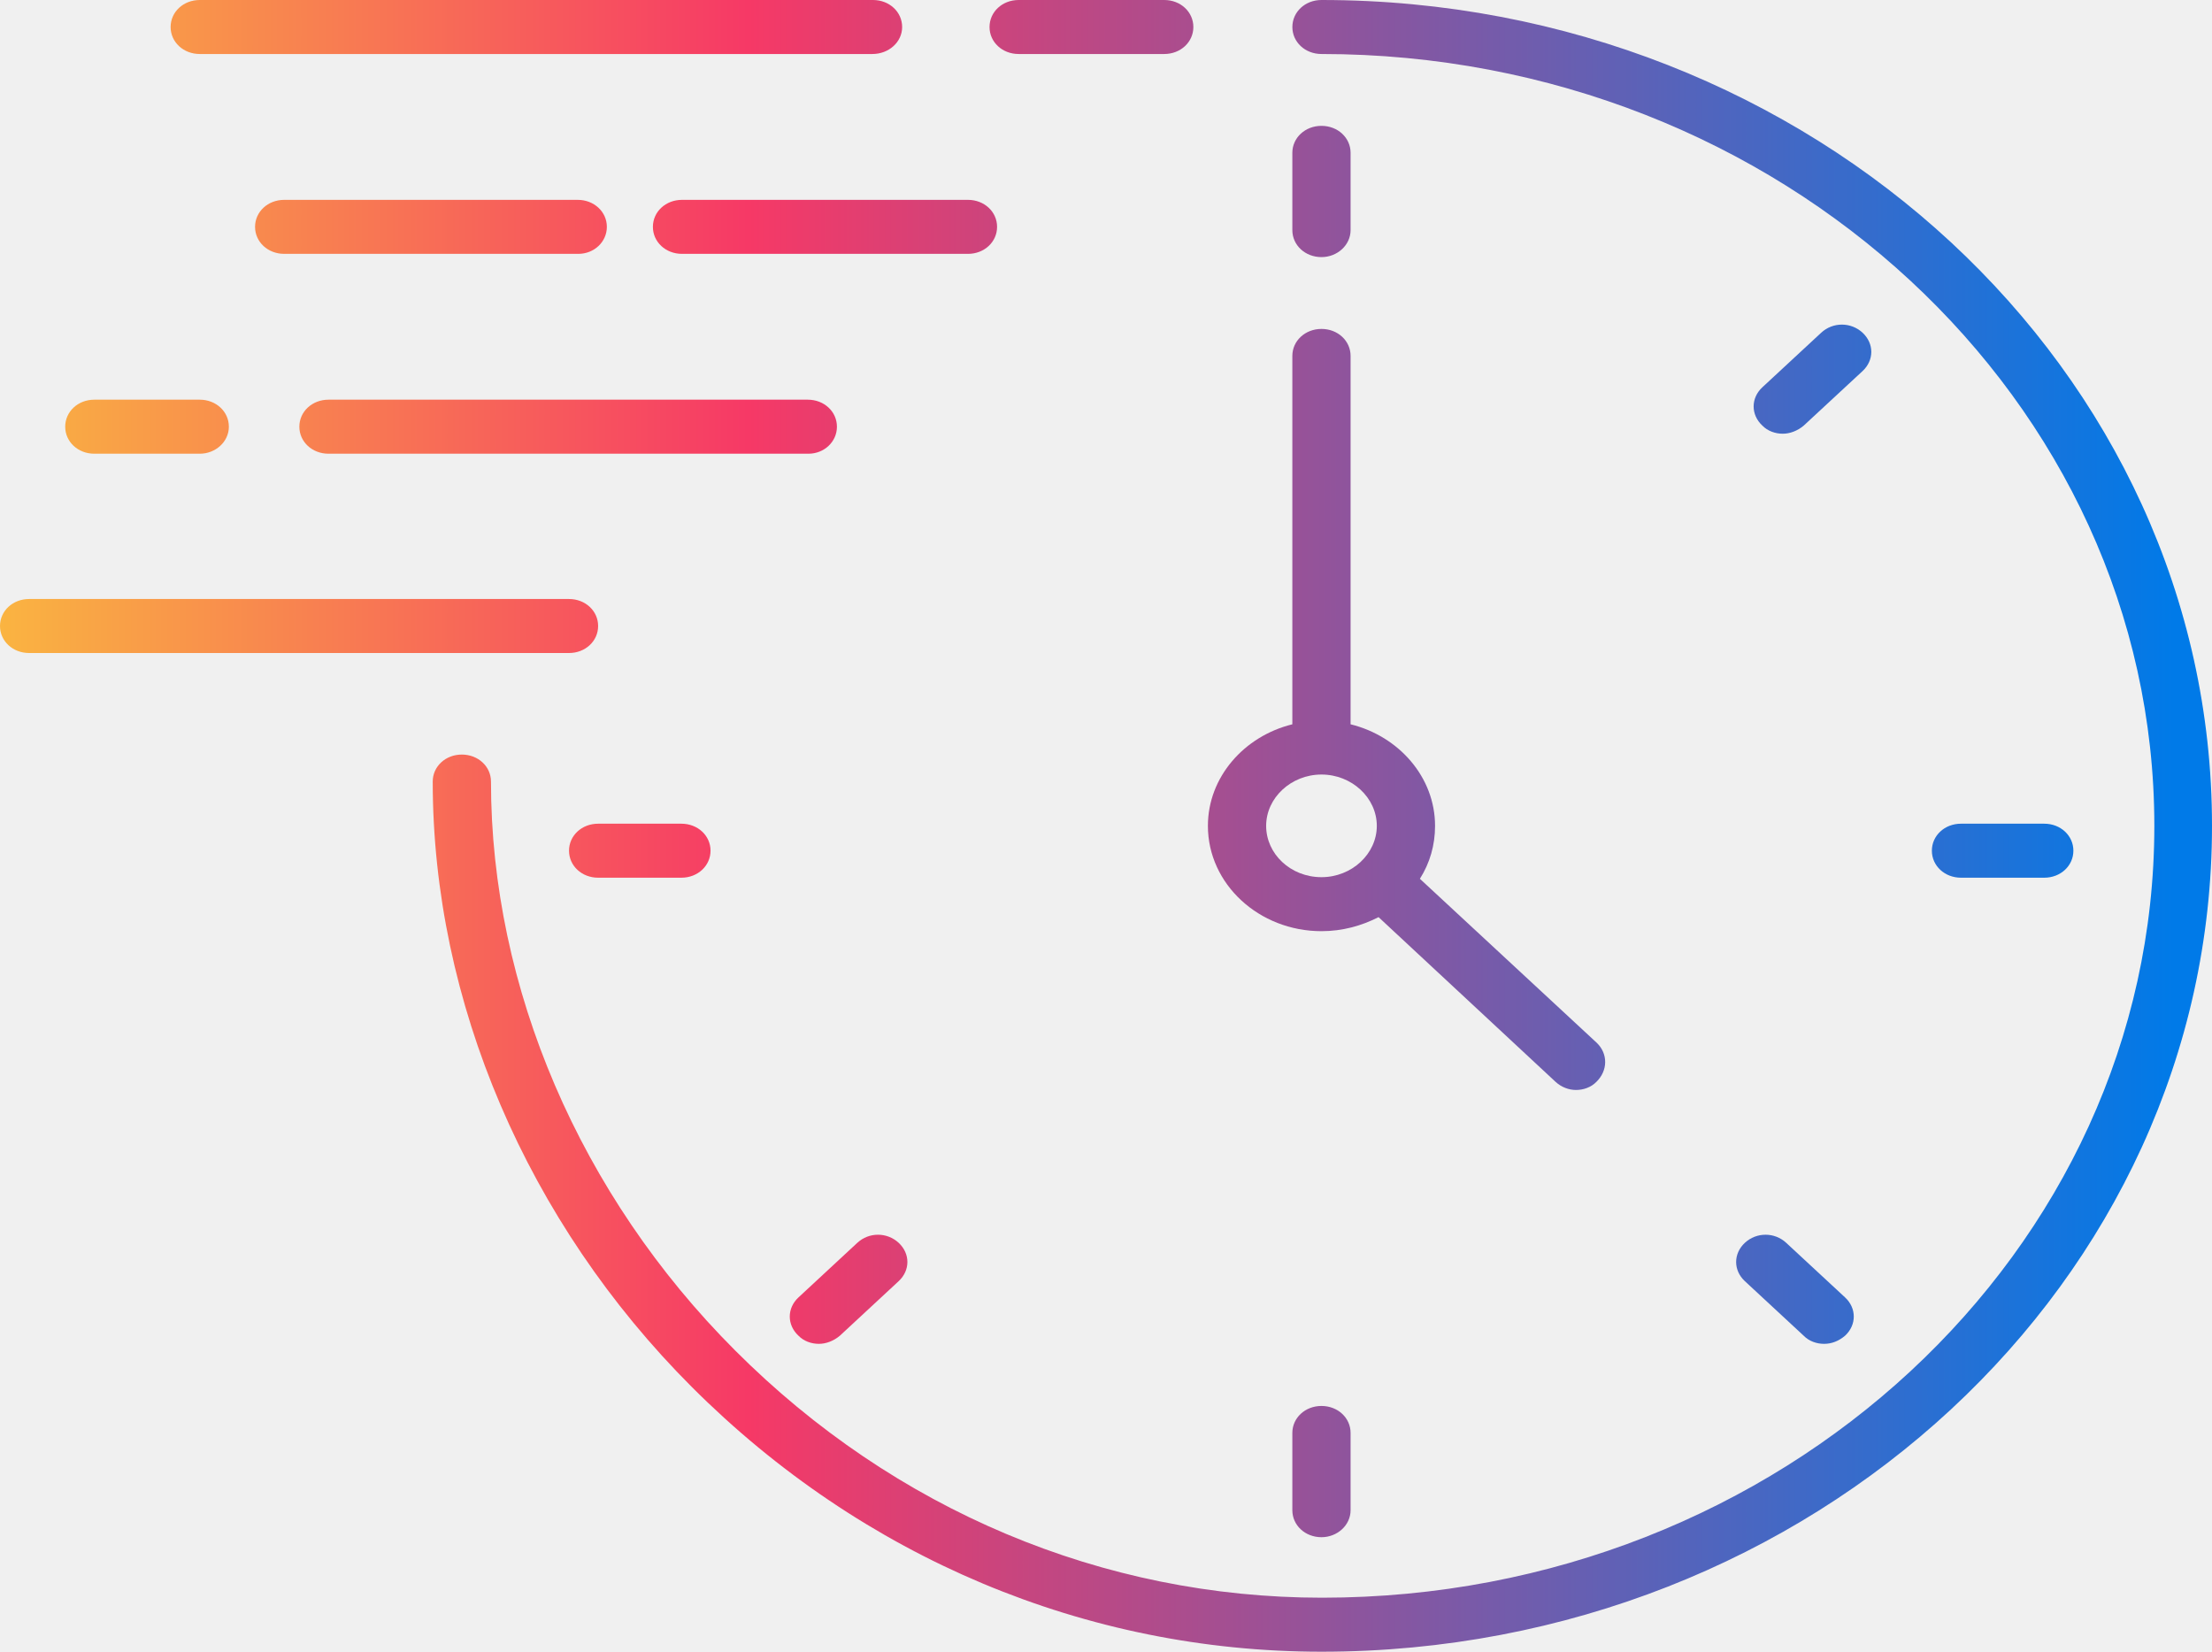
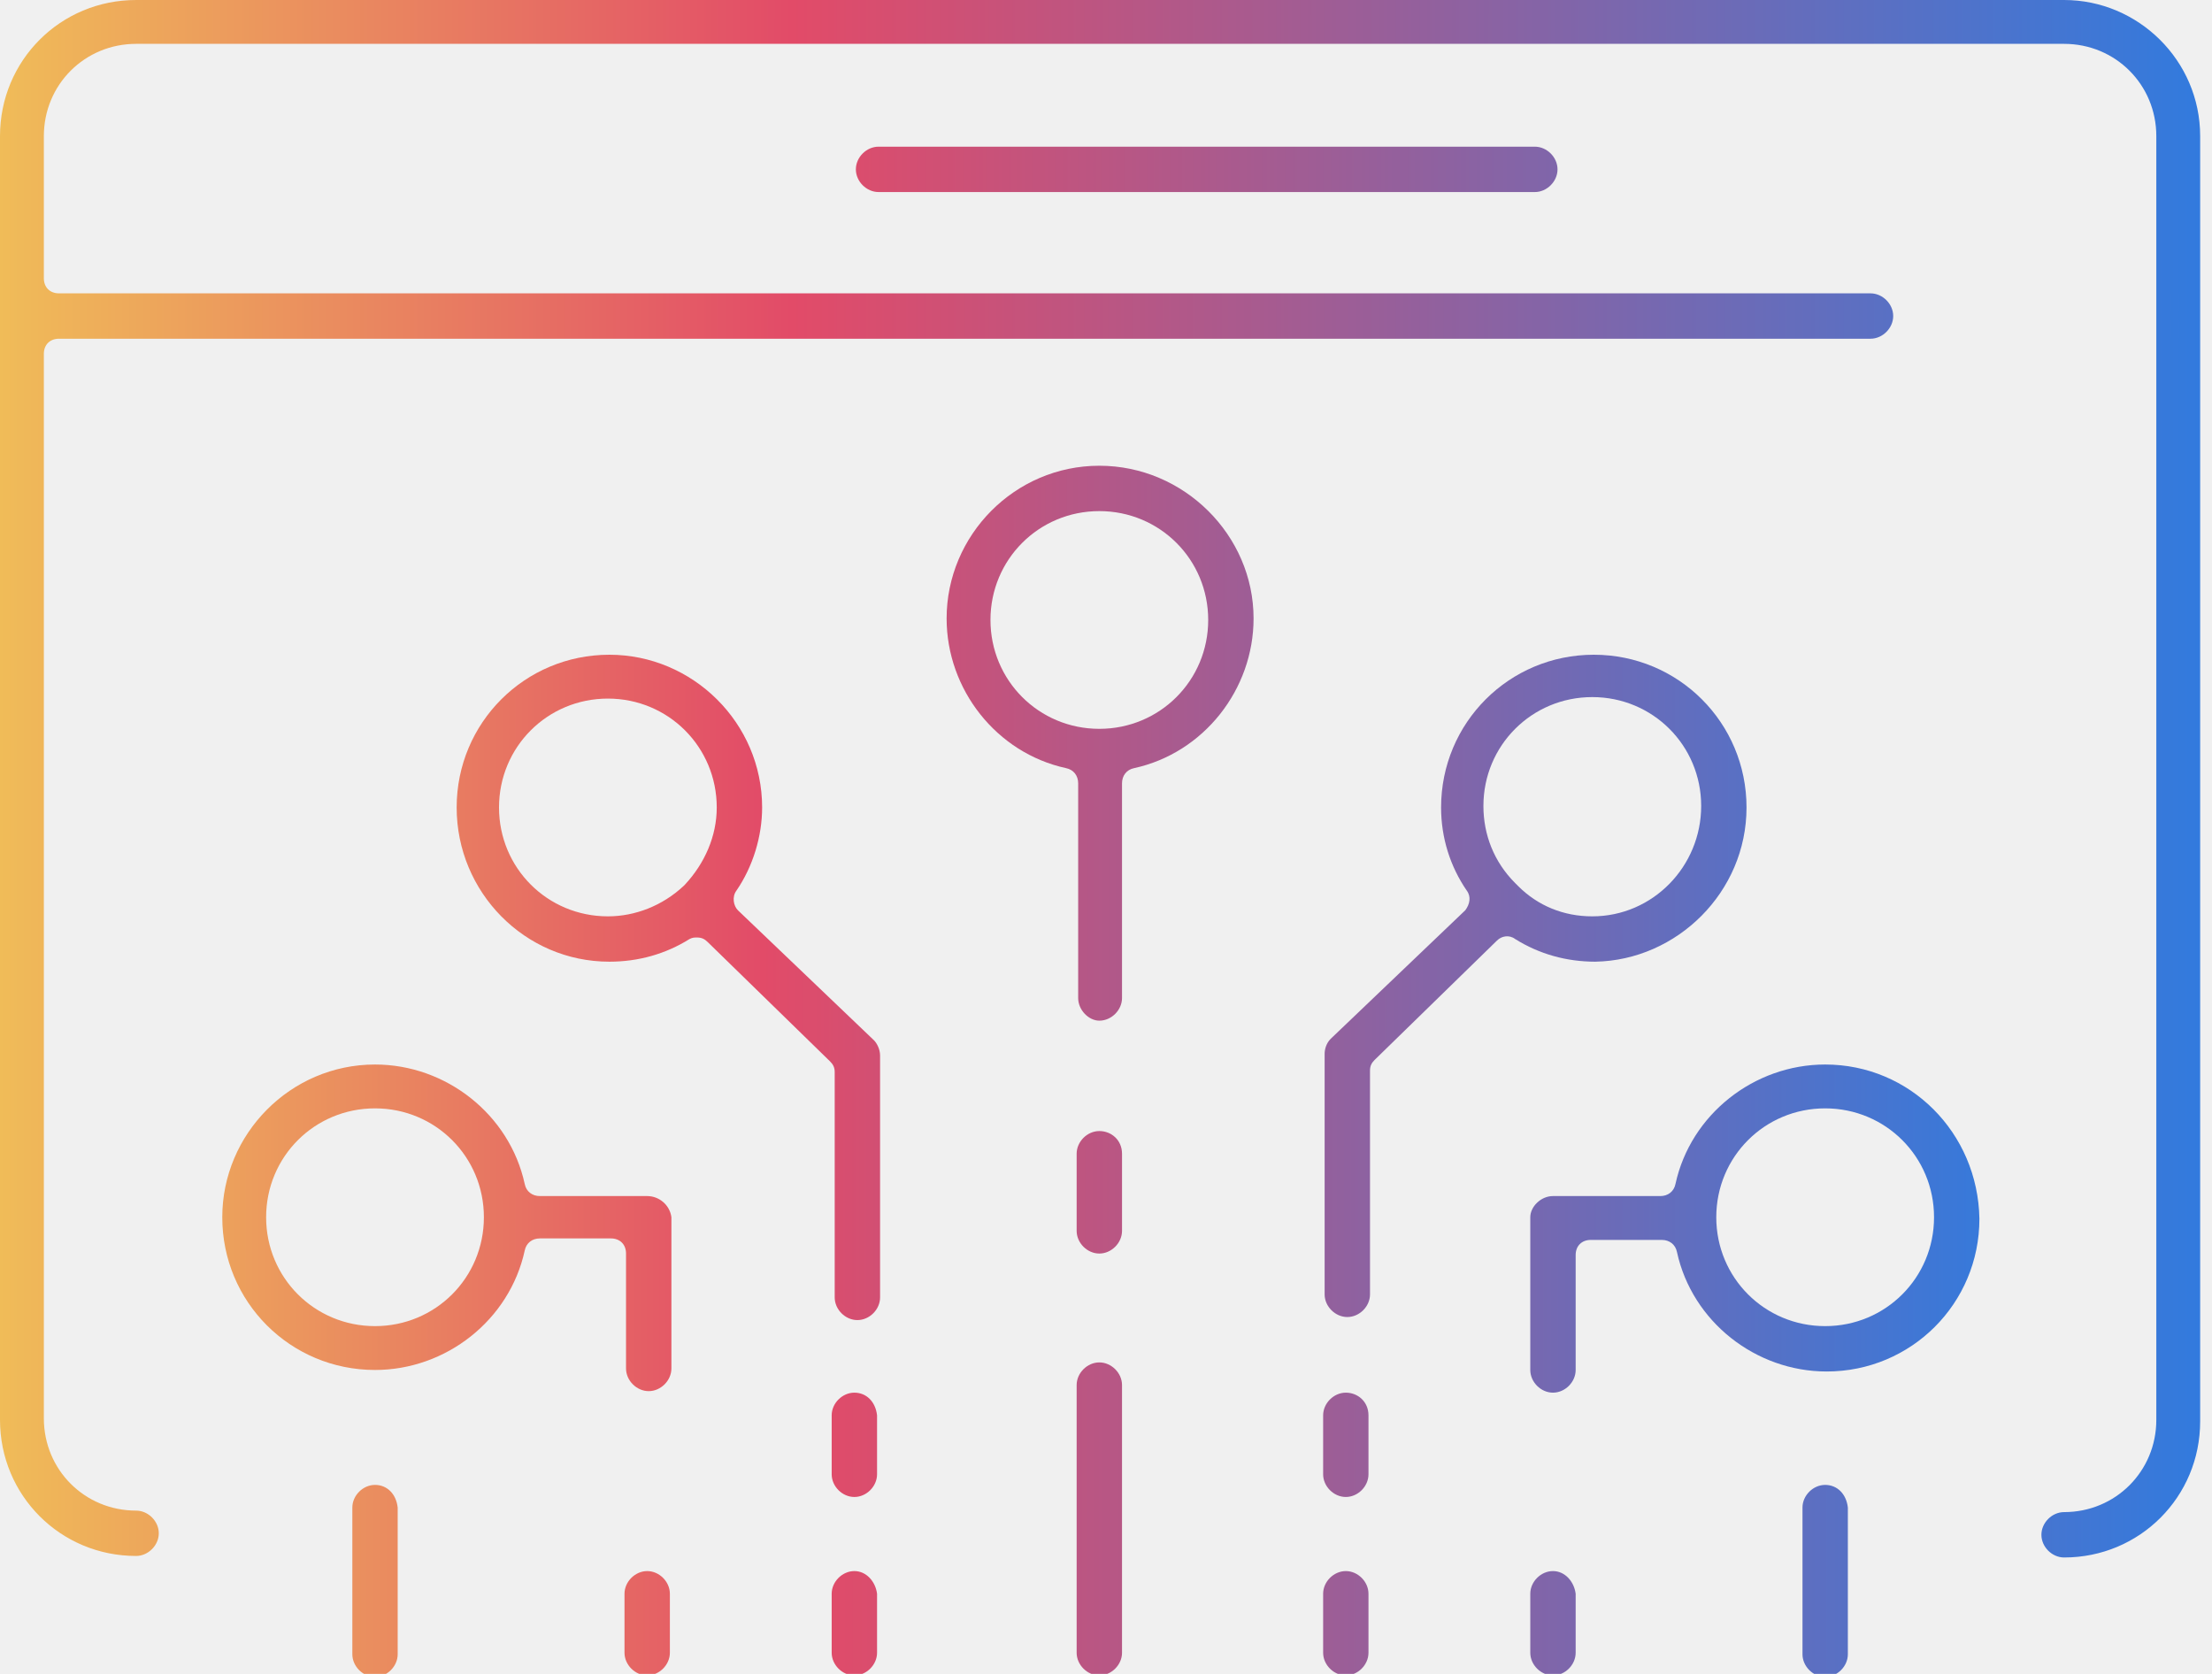
- <svg xmlns="http://www.w3.org/2000/svg" width="75" height="56" viewBox="0 0 75 56" fill="none">
-   <path d="M44.806 56C36.828 56 29.245 52.814 23.459 47.027C17.871 41.441 14.672 33.952 14.672 26.498C14.672 25.986 15.106 25.583 15.659 25.583C16.212 25.583 16.647 25.986 16.647 26.498C16.647 33.494 19.668 40.526 24.921 45.782C30.331 51.202 37.401 54.169 44.826 54.169C60.387 54.169 73.045 42.43 73.045 28C73.045 13.57 60.367 1.831 44.806 1.831C44.253 1.831 43.819 1.428 43.819 0.916C43.819 0.403 44.253 0 44.806 0C61.453 0 75 12.562 75 28C75 43.438 61.453 56 44.806 56Z" fill="url(#paint0_linear_915_765)" />
-   <path d="M54.146 35.362L48.143 29.795C48.479 29.264 48.657 28.659 48.657 28C48.657 26.352 47.432 24.96 45.793 24.557V12.068C45.793 11.555 45.359 11.152 44.806 11.152C44.253 11.152 43.818 11.555 43.818 12.068V24.557C42.179 24.96 40.955 26.352 40.955 28C40.955 29.978 42.693 31.571 44.806 31.571C45.517 31.571 46.168 31.388 46.741 31.095L52.744 36.68C52.942 36.863 53.198 36.955 53.435 36.955C53.692 36.955 53.949 36.863 54.127 36.68C54.521 36.296 54.521 35.728 54.146 35.362ZM42.93 28C42.93 27.048 43.779 26.26 44.806 26.26C45.833 26.26 46.682 27.048 46.682 28C46.682 28.952 45.833 29.74 44.806 29.74C43.759 29.74 42.93 28.952 42.93 28Z" fill="url(#paint1_linear_915_765)" />
-   <path d="M44.806 8.717C44.253 8.717 43.818 8.314 43.818 7.801V5.182C43.818 4.67 44.253 4.267 44.806 4.267C45.359 4.267 45.793 4.67 45.793 5.182V7.801C45.793 8.314 45.339 8.717 44.806 8.717Z" fill="url(#paint2_linear_915_765)" />
-   <path d="M44.806 52.118C44.253 52.118 43.818 51.715 43.818 51.202V48.583C43.818 48.071 44.253 47.668 44.806 47.668C45.359 47.668 45.793 48.071 45.793 48.583V51.202C45.793 51.715 45.339 52.118 44.806 52.118Z" fill="url(#paint3_linear_915_765)" />
-   <path d="M61.847 45.562C61.59 45.562 61.334 45.47 61.156 45.287L59.161 43.437C58.767 43.071 58.767 42.504 59.161 42.137C59.556 41.771 60.169 41.771 60.563 42.137L62.558 43.987C62.953 44.353 62.953 44.921 62.558 45.287C62.341 45.47 62.104 45.562 61.847 45.562Z" fill="url(#paint4_linear_915_765)" />
-   <path d="M23.104 29.758H20.28C19.727 29.758 19.293 29.355 19.293 28.842C19.293 28.33 19.727 27.927 20.28 27.927H23.104C23.657 27.927 24.091 28.33 24.091 28.842C24.091 29.355 23.657 29.758 23.104 29.758Z" fill="url(#paint5_linear_915_765)" />
-   <path d="M69.313 29.758H66.489C65.936 29.758 65.502 29.355 65.502 28.842C65.502 28.33 65.936 27.927 66.489 27.927H69.313C69.866 27.927 70.3 28.33 70.3 28.842C70.3 29.355 69.866 29.758 69.313 29.758Z" fill="url(#paint6_linear_915_765)" />
-   <path d="M27.765 45.562C27.508 45.562 27.251 45.47 27.074 45.287C26.679 44.921 26.679 44.353 27.074 43.987L29.068 42.137C29.463 41.771 30.075 41.771 30.47 42.137C30.865 42.504 30.865 43.071 30.47 43.437L28.476 45.287C28.258 45.47 28.002 45.562 27.765 45.562Z" fill="url(#paint7_linear_915_765)" />
-   <path d="M60.446 14.705C60.19 14.705 59.933 14.613 59.755 14.43C59.36 14.064 59.36 13.496 59.755 13.13L61.75 11.28C62.145 10.914 62.757 10.914 63.152 11.28C63.547 11.647 63.547 12.214 63.152 12.581L61.157 14.43C60.94 14.613 60.683 14.705 60.446 14.705Z" fill="url(#paint8_linear_915_765)" />
-   <path d="M39.475 1.831H34.538C33.985 1.831 33.551 1.428 33.551 0.916C33.551 0.403 33.985 0 34.538 0H39.475C40.028 0 40.462 0.403 40.462 0.916C40.462 1.428 40.028 1.831 39.475 1.831Z" fill="url(#paint9_linear_915_765)" />
-   <path d="M29.581 1.831H6.773C6.22 1.831 5.785 1.428 5.785 0.916C5.785 0.403 6.22 0 6.773 0H29.6C30.153 0 30.588 0.403 30.588 0.916C30.588 1.428 30.134 1.831 29.581 1.831Z" fill="url(#paint10_linear_915_765)" />
-   <path d="M19.608 8.607H9.636C9.083 8.607 8.648 8.204 8.648 7.691C8.648 7.179 9.083 6.776 9.636 6.776H19.588C20.141 6.776 20.576 7.179 20.576 7.691C20.576 8.204 20.141 8.607 19.608 8.607Z" fill="url(#paint11_linear_915_765)" />
-   <path d="M6.773 15.383H3.198C2.645 15.383 2.211 14.98 2.211 14.467C2.211 13.954 2.645 13.551 3.198 13.551H6.773C7.325 13.551 7.76 13.954 7.76 14.467C7.76 14.98 7.306 15.383 6.773 15.383Z" fill="url(#paint12_linear_915_765)" />
-   <path d="M32.82 8.607H23.124C22.571 8.607 22.137 8.204 22.137 7.691C22.137 7.179 22.571 6.776 23.124 6.776H32.82C33.373 6.776 33.807 7.179 33.807 7.691C33.807 8.204 33.373 8.607 32.82 8.607Z" fill="url(#paint13_linear_915_765)" />
-   <path d="M27.41 15.383H11.138C10.585 15.383 10.15 14.98 10.15 14.467C10.15 13.954 10.585 13.551 11.138 13.551H27.39C27.943 13.551 28.377 13.954 28.377 14.467C28.377 14.98 27.943 15.383 27.41 15.383Z" fill="url(#paint14_linear_915_765)" />
-   <path d="M19.293 22.14H0.987C0.434 22.14 0 21.737 0 21.224C0 20.712 0.434 20.309 0.987 20.309H19.293C19.846 20.309 20.28 20.712 20.28 21.224C20.28 21.737 19.846 22.14 19.293 22.14Z" fill="url(#paint15_linear_915_765)" />
+ <svg xmlns="http://www.w3.org/2000/svg" width="74" height="56" viewBox="0 0 74 56" fill="none">
+   <g clip-path="url(#clip0_4_32)">
+     <path d="M69.052 0H4.553C2.023 0 0 2.023 0 4.553V47.501C0 50.031 2.023 52.054 4.553 52.054C4.958 52.054 5.312 51.7 5.312 51.295C5.312 50.891 4.958 50.537 4.553 50.537C2.833 50.537 1.467 49.171 1.467 47.451V11.837C1.467 11.534 1.669 11.332 1.973 11.332H62.576C62.981 11.332 63.335 10.977 63.335 10.573C63.335 10.168 62.981 9.814 62.576 9.814H1.973C1.669 9.814 1.467 9.612 1.467 9.308V4.553C1.467 2.833 2.833 1.467 4.553 1.467H69.052C70.772 1.467 72.137 2.833 72.137 4.553V47.501C72.137 49.221 70.772 50.587 69.052 50.587C68.647 50.587 68.293 50.941 68.293 51.346C68.293 51.751 68.647 52.105 69.052 52.105C71.581 52.105 73.604 50.081 73.604 47.552V4.553C73.604 2.023 71.53 0 69.052 0Z" fill="url(#paint0_linear_4_32)" />
+     <path d="M29.391 4.907C28.986 4.907 28.632 5.261 28.632 5.666C28.632 6.07 28.986 6.425 29.391 6.425H51.346C51.751 6.425 52.105 6.07 52.105 5.666C52.105 5.261 51.751 4.907 51.346 4.907H29.391Z" fill="url(#paint1_linear_4_32)" />
+     <path d="M36.777 15.581C33.944 15.581 31.668 17.908 31.668 20.69C31.668 23.068 33.337 25.192 35.664 25.698C35.917 25.749 36.069 25.951 36.069 26.204V33.388C36.069 33.792 36.423 34.146 36.777 34.146C37.182 34.146 37.536 33.792 37.536 33.388V26.204C37.536 25.951 37.687 25.749 37.94 25.698C40.267 25.192 41.937 23.068 41.937 20.69C41.937 17.908 39.61 15.581 36.777 15.581ZM36.777 24.383C34.753 24.383 33.135 22.764 33.135 20.741C33.135 18.717 34.753 17.099 36.777 17.099C38.8 17.099 40.419 18.717 40.419 20.741C40.419 22.764 38.8 24.383 36.777 24.383Z" fill="url(#paint2_linear_4_32)" />
+     <path d="M58.428 27.014C58.428 24.181 56.152 21.904 53.319 21.904C50.486 21.904 48.21 24.181 48.21 27.014C48.21 28.025 48.513 28.986 49.07 29.796C49.221 29.998 49.171 30.251 49.019 30.453L44.517 34.753C44.365 34.905 44.314 35.108 44.314 35.259V43.303C44.314 43.707 44.669 44.061 45.073 44.061C45.478 44.061 45.832 43.707 45.832 43.303V35.816C45.832 35.664 45.883 35.563 45.984 35.462L50.081 31.465C50.233 31.314 50.486 31.263 50.688 31.415C51.498 31.921 52.408 32.173 53.37 32.173C56.101 32.123 58.428 29.846 58.428 27.014ZM53.268 30.656C52.307 30.656 51.447 30.302 50.789 29.644L50.688 29.543C49.98 28.835 49.626 27.924 49.626 26.963C49.626 24.939 51.245 23.321 53.268 23.321C55.292 23.321 56.911 24.939 56.911 26.963C56.911 28.986 55.292 30.656 53.268 30.656Z" fill="url(#paint3_linear_4_32)" />
+     <path d="M61.059 35.613C58.681 35.613 56.556 37.283 56.051 39.61C56 39.863 55.798 40.014 55.545 40.014H51.953C51.548 40.014 51.194 40.369 51.194 40.723V45.832C51.194 46.237 51.548 46.591 51.953 46.591C52.358 46.591 52.712 46.237 52.712 45.832V41.987C52.712 41.684 52.914 41.481 53.218 41.481H55.595C55.848 41.481 56.051 41.633 56.101 41.886C56.607 44.213 58.732 45.883 61.109 45.883C63.942 45.883 66.219 43.606 66.219 40.773C66.168 37.89 63.892 35.613 61.059 35.613ZM61.059 44.365C59.035 44.365 57.416 42.746 57.416 40.723C57.416 38.699 59.035 37.08 61.059 37.08C63.082 37.08 64.701 38.699 64.701 40.723C64.701 42.746 63.082 44.365 61.059 44.365Z" fill="url(#paint4_linear_4_32)" />
+     <path d="M36.777 37.839C36.372 37.839 36.018 38.193 36.018 38.598V41.178C36.018 41.583 36.372 41.937 36.777 41.937C37.182 41.937 37.536 41.583 37.536 41.178V38.598C37.536 38.143 37.182 37.839 36.777 37.839Z" fill="url(#paint5_linear_4_32)" />
+     <path d="M36.777 45.579C36.372 45.579 36.018 45.933 36.018 46.338V55.292C36.018 55.697 36.372 56.051 36.777 56.051C37.182 56.051 37.536 55.697 37.536 55.292V46.338C37.536 45.933 37.182 45.579 36.777 45.579Z" fill="url(#paint6_linear_4_32)" />
+     <path d="M45.023 46.591C44.618 46.591 44.264 46.945 44.264 47.35V49.322C44.264 49.727 44.618 50.081 45.023 50.081C45.427 50.081 45.781 49.727 45.781 49.322V47.35C45.781 46.894 45.427 46.591 45.023 46.591Z" fill="url(#paint7_linear_4_32)" />
+     <path d="M45.023 52.56C44.618 52.56 44.264 52.914 44.264 53.319V55.292C44.264 55.697 44.618 56.051 45.023 56.051C45.427 56.051 45.781 55.697 45.781 55.292V53.319C45.781 52.914 45.427 52.56 45.023 52.56Z" fill="url(#paint8_linear_4_32)" />
+     <path d="M51.953 52.56C51.548 52.56 51.194 52.914 51.194 53.319V55.292C51.194 55.697 51.548 56.051 51.953 56.051C52.358 56.051 52.712 55.697 52.712 55.292V53.319C52.661 52.914 52.358 52.56 51.953 52.56Z" fill="url(#paint9_linear_4_32)" />
+     <path d="M61.059 49.677C60.654 49.677 60.3 50.031 60.3 50.435V55.342C60.3 55.747 60.654 56.101 61.059 56.101C61.463 56.101 61.818 55.747 61.818 55.342V50.435C61.767 49.98 61.463 49.677 61.059 49.677Z" fill="url(#paint10_linear_4_32)" />
+     <path d="M24.686 30.453C24.535 30.302 24.484 29.998 24.636 29.796C25.192 28.986 25.496 27.975 25.496 27.014C25.496 24.181 23.169 21.904 20.387 21.904C17.554 21.904 15.277 24.181 15.277 27.014C15.277 29.846 17.554 32.173 20.387 32.173C21.348 32.173 22.258 31.921 23.068 31.415C23.169 31.364 23.22 31.364 23.321 31.364C23.472 31.364 23.574 31.415 23.675 31.516L27.772 35.512C27.873 35.613 27.924 35.715 27.924 35.866V43.404C27.924 43.809 28.278 44.163 28.683 44.163C29.088 44.163 29.442 43.809 29.442 43.404V35.31C29.442 35.108 29.34 34.905 29.239 34.804L24.686 30.453ZM22.916 29.593L22.865 29.644C22.157 30.302 21.247 30.656 20.336 30.656C18.312 30.656 16.694 29.037 16.694 27.014C16.694 24.99 18.312 23.371 20.336 23.371C22.36 23.371 23.978 24.99 23.978 27.014C23.978 27.975 23.574 28.885 22.916 29.593Z" fill="url(#paint11_linear_4_32)" />
+     <path d="M21.651 40.014H18.06C17.807 40.014 17.604 39.863 17.554 39.61C17.048 37.283 14.923 35.613 12.546 35.613C9.713 35.613 7.436 37.94 7.436 40.723C7.436 43.556 9.713 45.832 12.546 45.832C14.923 45.832 17.048 44.163 17.554 41.836C17.604 41.583 17.807 41.431 18.06 41.431H20.437C20.741 41.431 20.943 41.633 20.943 41.937V45.781C20.943 46.186 21.297 46.54 21.702 46.54C22.107 46.54 22.461 46.186 22.461 45.781V40.723C22.41 40.318 22.056 40.014 21.651 40.014ZM12.546 44.365C10.522 44.365 8.903 42.746 8.903 40.723C8.903 38.699 10.522 37.08 12.546 37.08C14.569 37.08 16.188 38.699 16.188 40.723C16.188 42.746 14.569 44.365 12.546 44.365Z" fill="url(#paint12_linear_4_32)" />
+     <path d="M28.582 46.591C28.177 46.591 27.823 46.945 27.823 47.35V49.322C27.823 49.727 28.177 50.081 28.582 50.081C28.986 50.081 29.341 49.727 29.341 49.322V47.35C29.29 46.894 28.986 46.591 28.582 46.591Z" fill="url(#paint13_linear_4_32)" />
+     <path d="M28.582 52.56C28.177 52.56 27.823 52.914 27.823 53.319V55.292C27.823 55.697 28.177 56.051 28.582 56.051C28.986 56.051 29.341 55.697 29.341 55.292V53.319C29.29 52.914 28.986 52.56 28.582 52.56Z" fill="url(#paint14_linear_4_32)" />
+     <path d="M21.651 52.56C21.247 52.56 20.892 52.914 20.892 53.319V55.292C20.892 55.697 21.247 56.051 21.651 56.051C22.056 56.051 22.41 55.697 22.41 55.292V53.319C22.41 52.914 22.056 52.56 21.651 52.56Z" fill="url(#paint15_linear_4_32)" />
+     <path d="M12.546 49.677C12.141 49.677 11.787 50.031 11.787 50.435V55.342C11.787 55.747 12.141 56.101 12.546 56.101C12.95 56.101 13.304 55.747 13.304 55.342V50.435C13.254 49.98 12.95 49.677 12.546 49.677Z" fill="url(#paint16_linear_4_32)" />
+   </g>
  <defs>
-     <linearGradient id="paint0_linear_915_765" x1="-2.054" y1="28.001" x2="73.703" y2="28.001" gradientUnits="userSpaceOnUse">
-       <stop stop-color="#FABE3E" />
-       <stop offset="0.362" stop-color="#F63966" />
-       <stop offset="1" stop-color="#007AE8" />
+     <linearGradient id="paint0_linear_4_32" x1="-0.506" y1="26.017" x2="74.095" y2="26.017" gradientUnits="userSpaceOnUse">
+       <stop stop-color="#F0BE58" />
+       <stop offset="0.362" stop-color="#E24B68" />
+       <stop offset="1" stop-color="#307BDF" />
    </linearGradient>
-     <linearGradient id="paint1_linear_915_765" x1="-2.054" y1="24.041" x2="73.703" y2="24.041" gradientUnits="userSpaceOnUse">
-       <stop stop-color="#FABE3E" />
-       <stop offset="0.362" stop-color="#F63966" />
-       <stop offset="1" stop-color="#007AE8" />
+     <linearGradient id="paint1_linear_4_32" x1="0.799" y1="5.654" x2="72.341" y2="5.654" gradientUnits="userSpaceOnUse">
+       <stop stop-color="#F0BE58" />
+       <stop offset="0.362" stop-color="#E24B68" />
+       <stop offset="1" stop-color="#307BDF" />
    </linearGradient>
-     <linearGradient id="paint2_linear_915_765" x1="-2.055" y1="6.5" x2="73.702" y2="6.5" gradientUnits="userSpaceOnUse">
-       <stop stop-color="#FABE3E" />
-       <stop offset="0.362" stop-color="#F63966" />
-       <stop offset="1" stop-color="#007AE8" />
+     <linearGradient id="paint2_linear_4_32" x1="1.422" y1="24.849" x2="67.989" y2="24.849" gradientUnits="userSpaceOnUse">
+       <stop stop-color="#F0BE58" />
+       <stop offset="0.362" stop-color="#E24B68" />
+       <stop offset="1" stop-color="#307BDF" />
    </linearGradient>
-     <linearGradient id="paint3_linear_915_765" x1="-2.055" y1="49.896" x2="73.702" y2="49.896" gradientUnits="userSpaceOnUse">
-       <stop stop-color="#FABE3E" />
-       <stop offset="0.362" stop-color="#F63966" />
-       <stop offset="1" stop-color="#007AE8" />
+     <linearGradient id="paint3_linear_4_32" x1="1.422" y1="32.97" x2="67.989" y2="32.97" gradientUnits="userSpaceOnUse">
+       <stop stop-color="#F0BE58" />
+       <stop offset="0.362" stop-color="#E24B68" />
+       <stop offset="1" stop-color="#307BDF" />
    </linearGradient>
-     <linearGradient id="paint4_linear_915_765" x1="-2.055" y1="43.719" x2="73.702" y2="43.719" gradientUnits="userSpaceOnUse">
-       <stop stop-color="#FABE3E" />
-       <stop offset="0.362" stop-color="#F63966" />
-       <stop offset="1" stop-color="#007AE8" />
+     <linearGradient id="paint4_linear_4_32" x1="1.422" y1="41.072" x2="67.989" y2="41.072" gradientUnits="userSpaceOnUse">
+       <stop stop-color="#F0BE58" />
+       <stop offset="0.362" stop-color="#E24B68" />
+       <stop offset="1" stop-color="#307BDF" />
    </linearGradient>
-     <linearGradient id="paint5_linear_915_765" x1="-2.054" y1="28.839" x2="73.703" y2="28.839" gradientUnits="userSpaceOnUse">
-       <stop stop-color="#FABE3E" />
-       <stop offset="0.362" stop-color="#F63966" />
-       <stop offset="1" stop-color="#007AE8" />
+     <linearGradient id="paint5_linear_4_32" x1="1.795" y1="39.858" x2="71.791" y2="39.858" gradientUnits="userSpaceOnUse">
+       <stop stop-color="#F0BE58" />
+       <stop offset="0.362" stop-color="#E24B68" />
+       <stop offset="1" stop-color="#307BDF" />
    </linearGradient>
-     <linearGradient id="paint6_linear_915_765" x1="-2.053" y1="28.839" x2="73.704" y2="28.839" gradientUnits="userSpaceOnUse">
-       <stop stop-color="#FABE3E" />
-       <stop offset="0.362" stop-color="#F63966" />
-       <stop offset="1" stop-color="#007AE8" />
+     <linearGradient id="paint6_linear_4_32" x1="0.052" y1="50.809" x2="72.12" y2="50.809" gradientUnits="userSpaceOnUse">
+       <stop stop-color="#F0BE58" />
+       <stop offset="0.362" stop-color="#E24B68" />
+       <stop offset="1" stop-color="#307BDF" />
    </linearGradient>
-     <linearGradient id="paint7_linear_915_765" x1="-2.054" y1="43.719" x2="73.703" y2="43.719" gradientUnits="userSpaceOnUse">
-       <stop stop-color="#FABE3E" />
-       <stop offset="0.362" stop-color="#F63966" />
-       <stop offset="1" stop-color="#007AE8" />
+     <linearGradient id="paint7_linear_4_32" x1="1.796" y1="48.318" x2="71.791" y2="48.318" gradientUnits="userSpaceOnUse">
+       <stop stop-color="#F0BE58" />
+       <stop offset="0.362" stop-color="#E24B68" />
+       <stop offset="1" stop-color="#307BDF" />
    </linearGradient>
-     <linearGradient id="paint8_linear_915_765" x1="-2.054" y1="12.86" x2="73.703" y2="12.86" gradientUnits="userSpaceOnUse">
-       <stop stop-color="#FABE3E" />
-       <stop offset="0.362" stop-color="#F63966" />
-       <stop offset="1" stop-color="#007AE8" />
+     <linearGradient id="paint8_linear_4_32" x1="1.796" y1="54.293" x2="71.791" y2="54.293" gradientUnits="userSpaceOnUse">
+       <stop stop-color="#F0BE58" />
+       <stop offset="0.362" stop-color="#E24B68" />
+       <stop offset="1" stop-color="#307BDF" />
    </linearGradient>
-     <linearGradient id="paint9_linear_915_765" x1="-2.054" y1="0.916" x2="73.703" y2="0.916" gradientUnits="userSpaceOnUse">
-       <stop stop-color="#FABE3E" />
-       <stop offset="0.362" stop-color="#F63966" />
-       <stop offset="1" stop-color="#007AE8" />
+     <linearGradient id="paint9_linear_4_32" x1="1.795" y1="54.293" x2="71.791" y2="54.293" gradientUnits="userSpaceOnUse">
+       <stop stop-color="#F0BE58" />
+       <stop offset="0.362" stop-color="#E24B68" />
+       <stop offset="1" stop-color="#307BDF" />
    </linearGradient>
-     <linearGradient id="paint10_linear_915_765" x1="-2.055" y1="0.916" x2="73.702" y2="0.916" gradientUnits="userSpaceOnUse">
-       <stop stop-color="#FABE3E" />
-       <stop offset="0.362" stop-color="#F63966" />
-       <stop offset="1" stop-color="#007AE8" />
+     <linearGradient id="paint10_linear_4_32" x1="1.796" y1="52.839" x2="71.791" y2="52.839" gradientUnits="userSpaceOnUse">
+       <stop stop-color="#F0BE58" />
+       <stop offset="0.362" stop-color="#E24B68" />
+       <stop offset="1" stop-color="#307BDF" />
    </linearGradient>
-     <linearGradient id="paint11_linear_915_765" x1="-2.055" y1="7.687" x2="73.702" y2="7.687" gradientUnits="userSpaceOnUse">
-       <stop stop-color="#FABE3E" />
-       <stop offset="0.362" stop-color="#F63966" />
-       <stop offset="1" stop-color="#007AE8" />
+     <linearGradient id="paint11_linear_4_32" x1="1.422" y1="32.97" x2="67.989" y2="32.97" gradientUnits="userSpaceOnUse">
+       <stop stop-color="#F0BE58" />
+       <stop offset="0.362" stop-color="#E24B68" />
+       <stop offset="1" stop-color="#307BDF" />
    </linearGradient>
-     <linearGradient id="paint12_linear_915_765" x1="-2.055" y1="14.459" x2="73.702" y2="14.459" gradientUnits="userSpaceOnUse">
-       <stop stop-color="#FABE3E" />
-       <stop offset="0.362" stop-color="#F63966" />
-       <stop offset="1" stop-color="#007AE8" />
+     <linearGradient id="paint12_linear_4_32" x1="1.422" y1="41.072" x2="67.989" y2="41.072" gradientUnits="userSpaceOnUse">
+       <stop stop-color="#F0BE58" />
+       <stop offset="0.362" stop-color="#E24B68" />
+       <stop offset="1" stop-color="#307BDF" />
    </linearGradient>
-     <linearGradient id="paint13_linear_915_765" x1="-2.054" y1="7.687" x2="73.703" y2="7.687" gradientUnits="userSpaceOnUse">
-       <stop stop-color="#FABE3E" />
-       <stop offset="0.362" stop-color="#F63966" />
-       <stop offset="1" stop-color="#007AE8" />
+     <linearGradient id="paint13_linear_4_32" x1="1.795" y1="48.318" x2="71.791" y2="48.318" gradientUnits="userSpaceOnUse">
+       <stop stop-color="#F0BE58" />
+       <stop offset="0.362" stop-color="#E24B68" />
+       <stop offset="1" stop-color="#307BDF" />
    </linearGradient>
-     <linearGradient id="paint14_linear_915_765" x1="-2.053" y1="14.459" x2="73.704" y2="14.459" gradientUnits="userSpaceOnUse">
-       <stop stop-color="#FABE3E" />
-       <stop offset="0.362" stop-color="#F63966" />
-       <stop offset="1" stop-color="#007AE8" />
+     <linearGradient id="paint14_linear_4_32" x1="1.795" y1="54.293" x2="71.791" y2="54.293" gradientUnits="userSpaceOnUse">
+       <stop stop-color="#F0BE58" />
+       <stop offset="0.362" stop-color="#E24B68" />
+       <stop offset="1" stop-color="#307BDF" />
    </linearGradient>
-     <linearGradient id="paint15_linear_915_765" x1="-2.054" y1="21.23" x2="73.703" y2="21.23" gradientUnits="userSpaceOnUse">
-       <stop stop-color="#FABE3E" />
-       <stop offset="0.362" stop-color="#F63966" />
-       <stop offset="1" stop-color="#007AE8" />
+     <linearGradient id="paint15_linear_4_32" x1="1.796" y1="54.293" x2="71.791" y2="54.293" gradientUnits="userSpaceOnUse">
+       <stop stop-color="#F0BE58" />
+       <stop offset="0.362" stop-color="#E24B68" />
+       <stop offset="1" stop-color="#307BDF" />
    </linearGradient>
+     <linearGradient id="paint16_linear_4_32" x1="1.795" y1="52.839" x2="71.791" y2="52.839" gradientUnits="userSpaceOnUse">
+       <stop stop-color="#F0BE58" />
+       <stop offset="0.362" stop-color="#E24B68" />
+       <stop offset="1" stop-color="#307BDF" />
+     </linearGradient>
+     <clipPath id="clip0_4_32">
+       <rect width="73.604" height="56" fill="white" />
+     </clipPath>
  </defs>
</svg>
